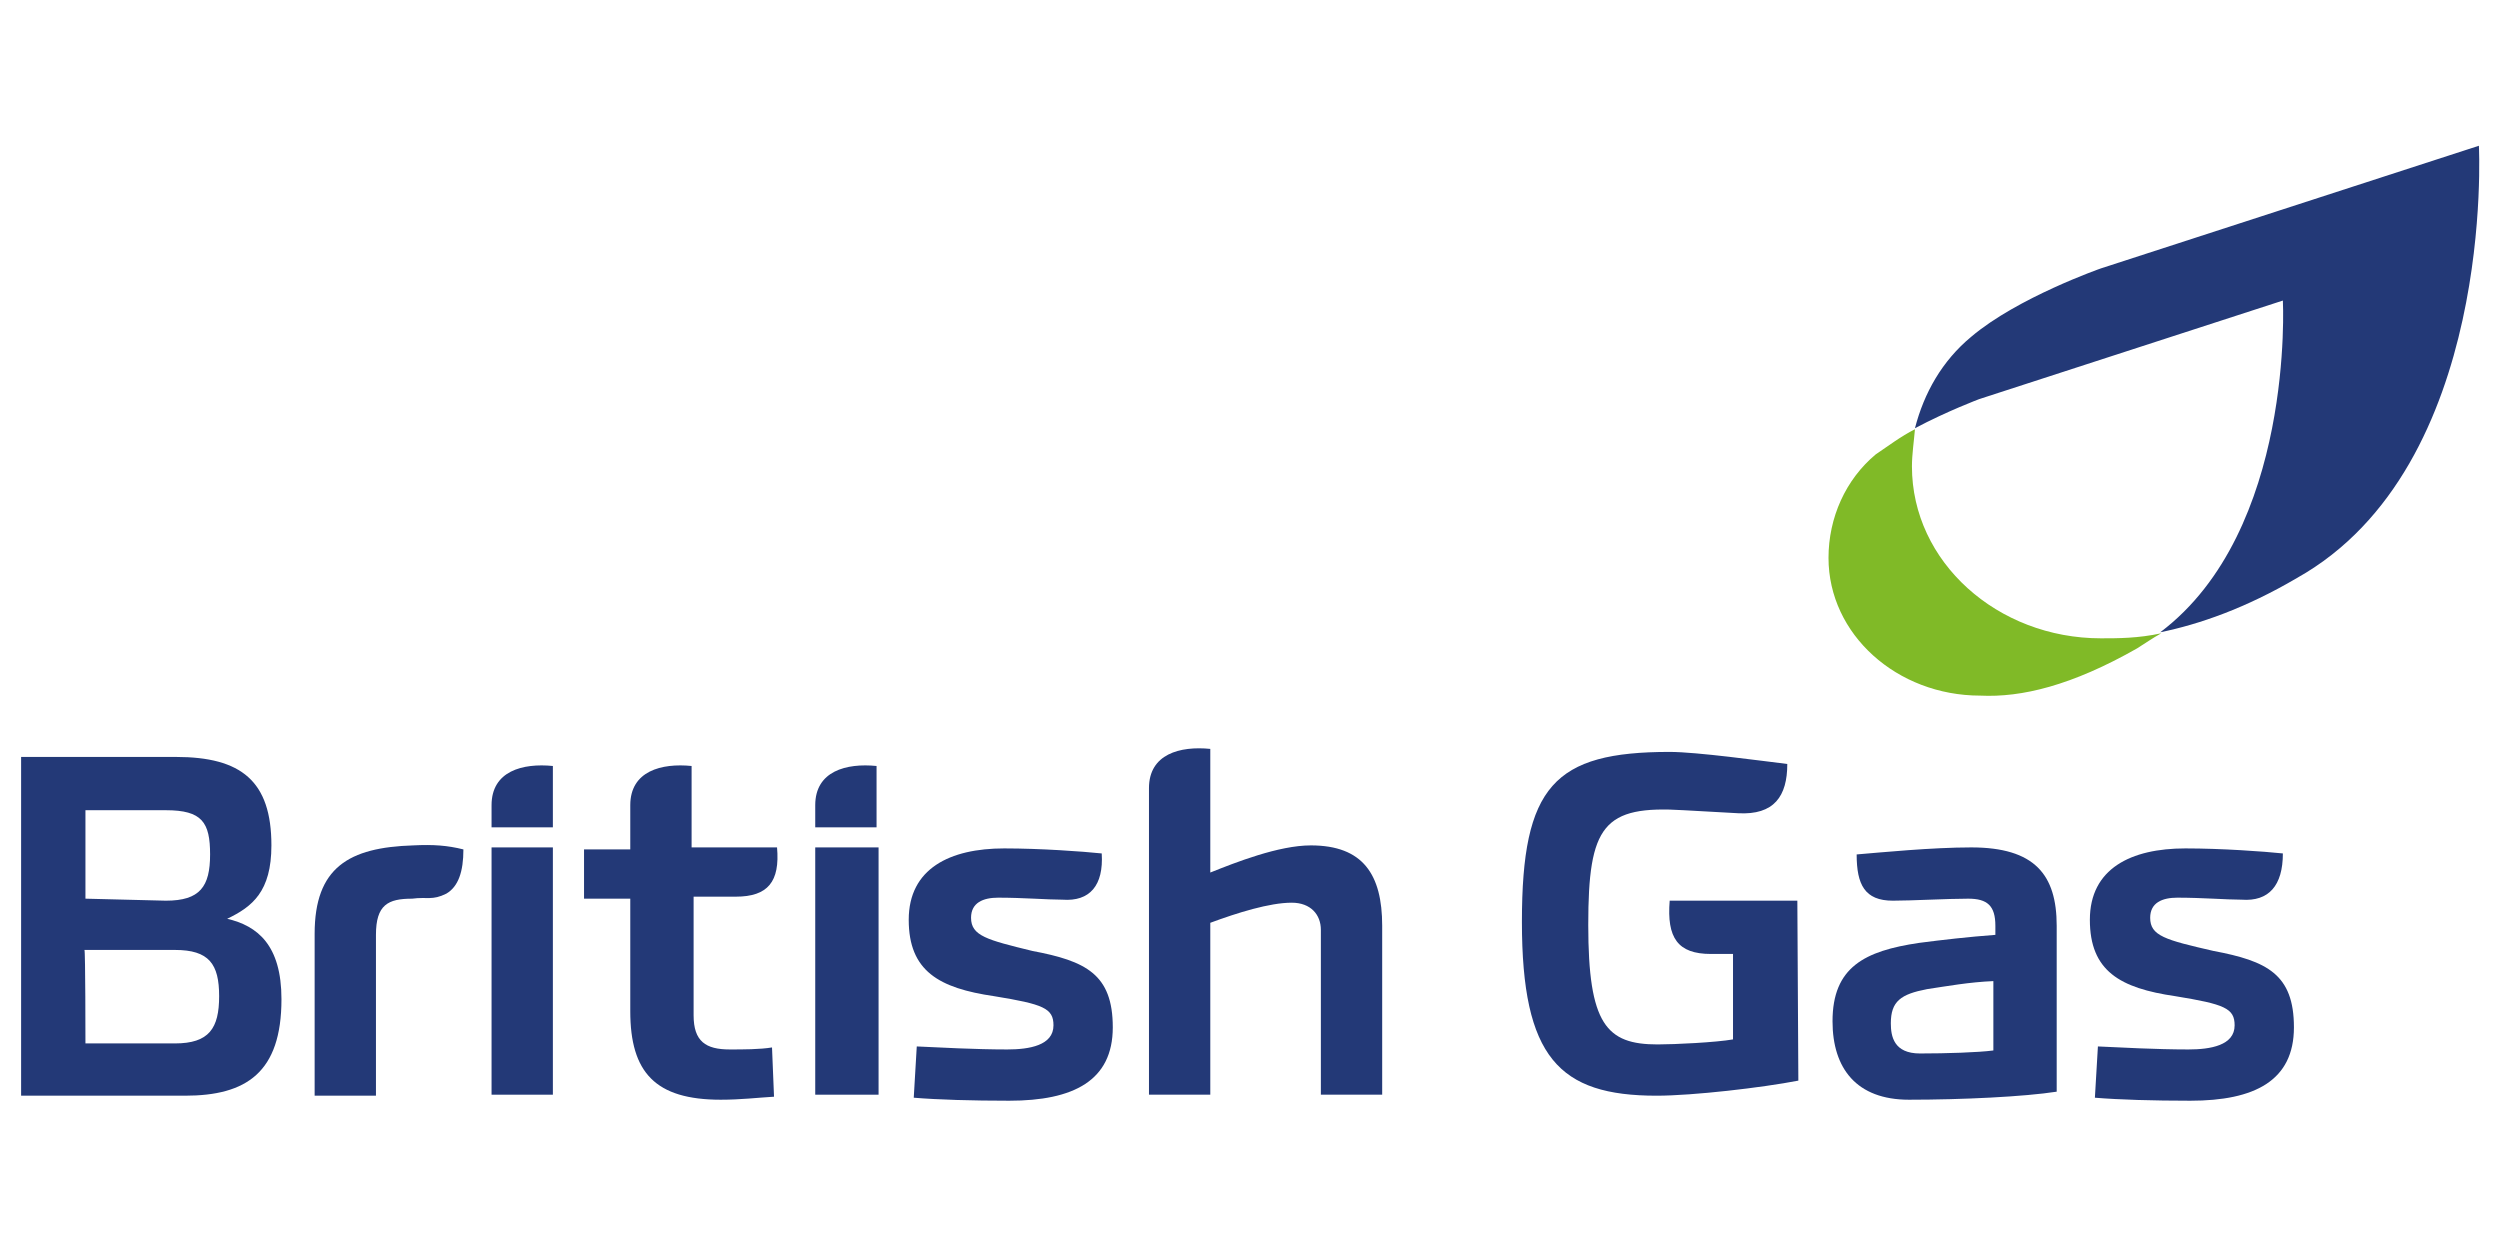
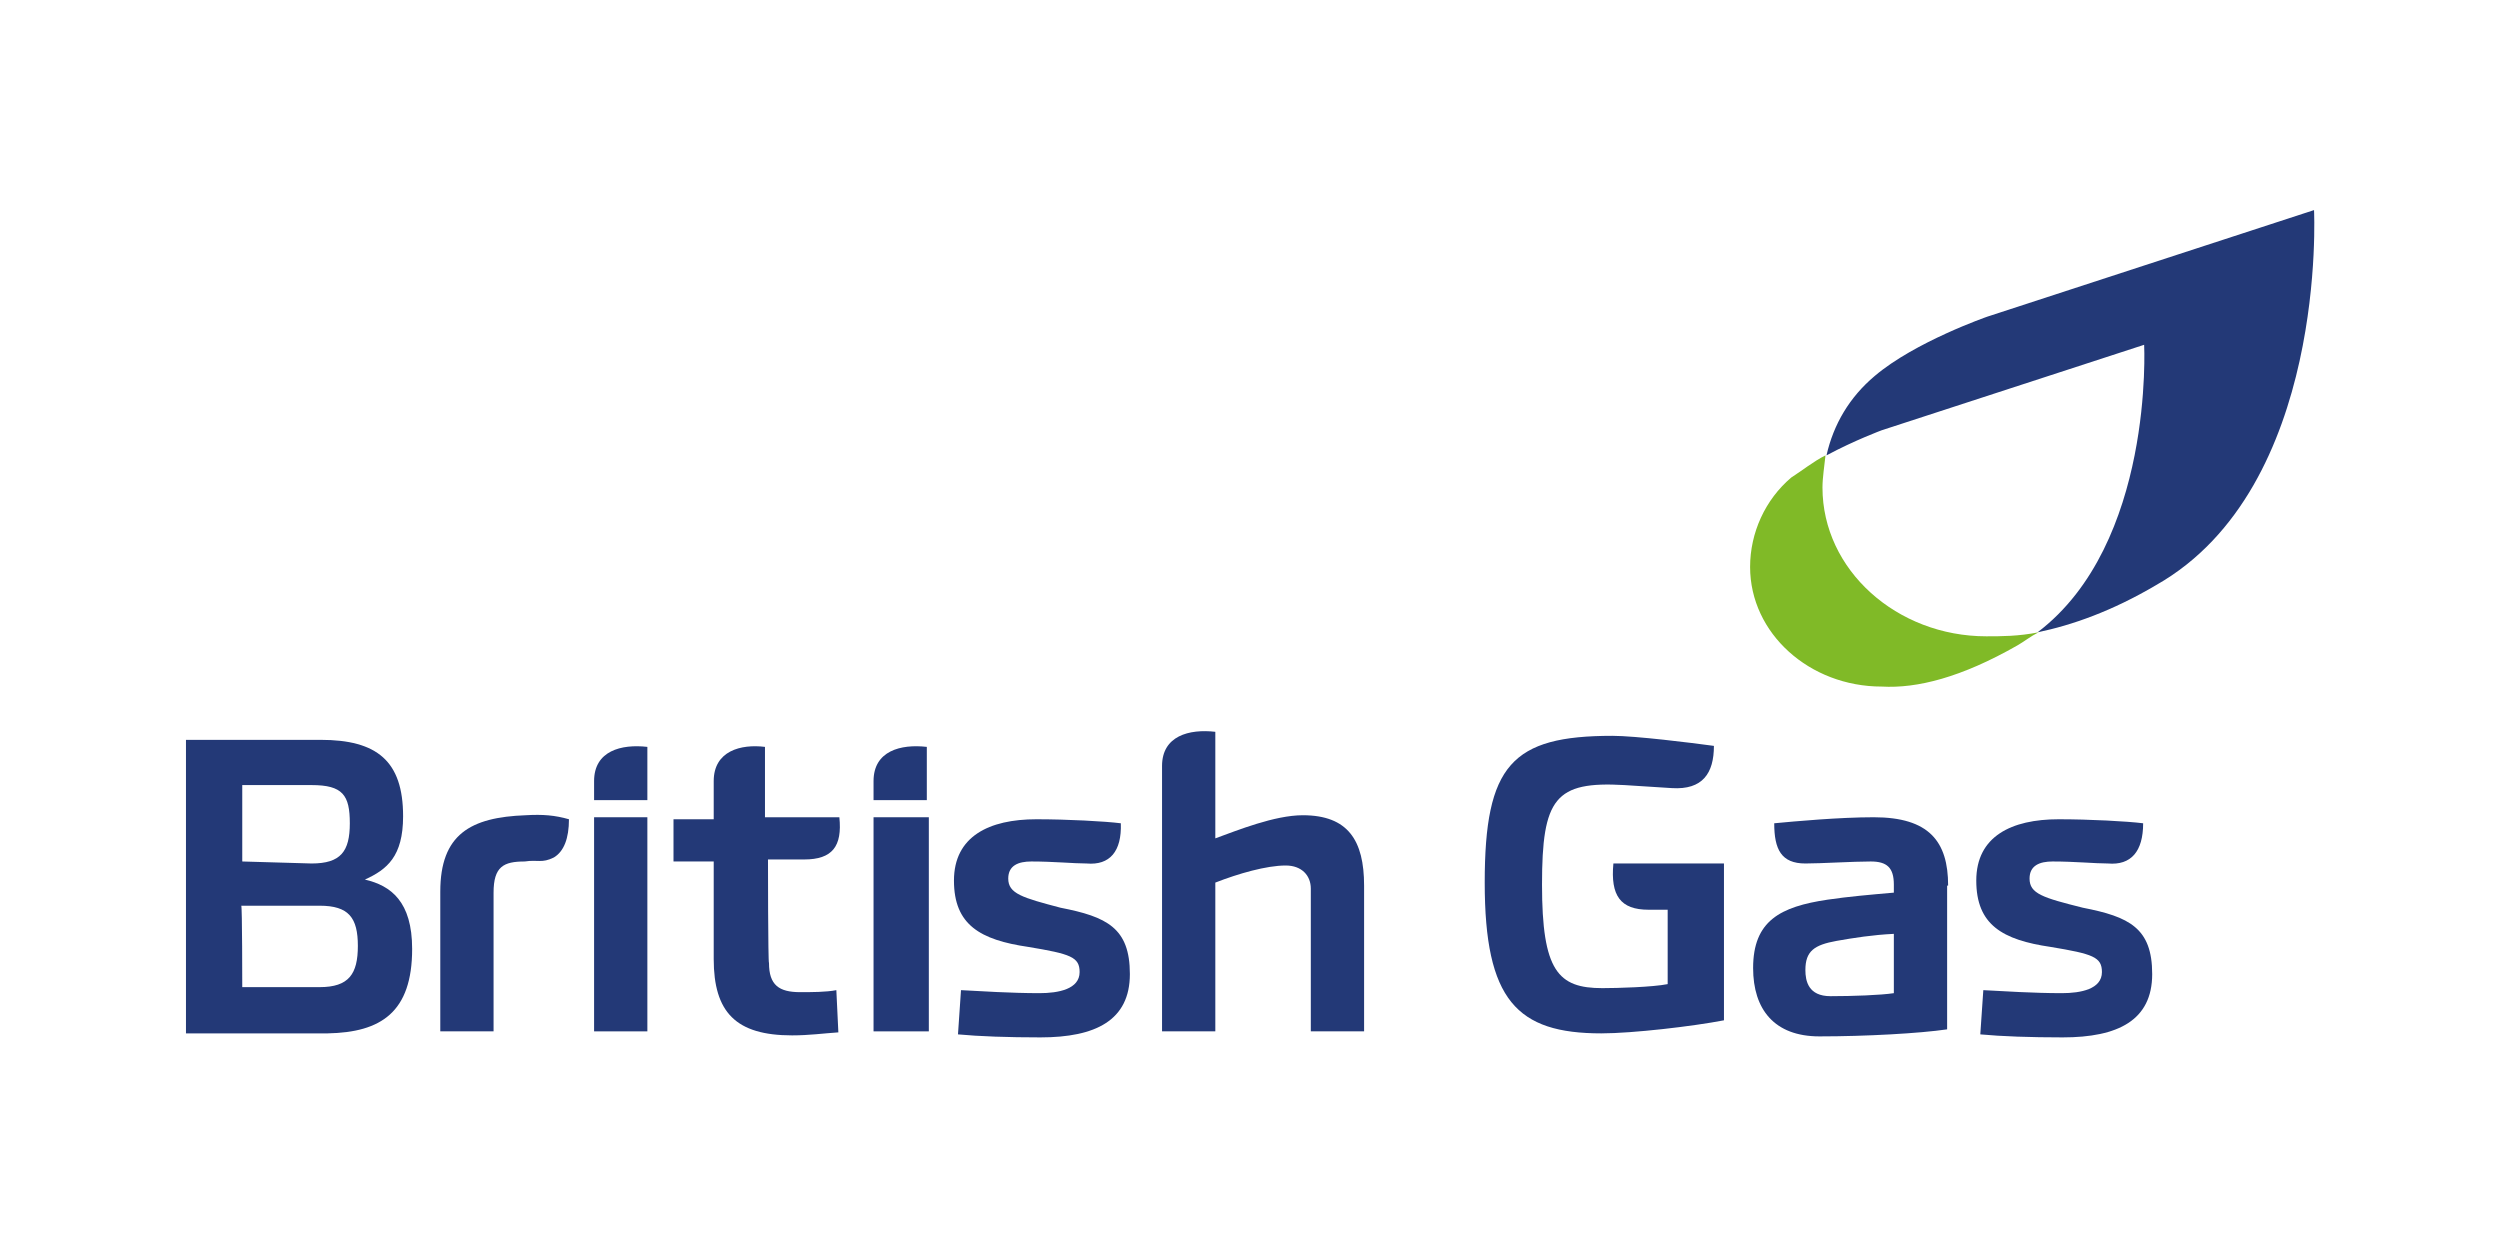
<svg xmlns="http://www.w3.org/2000/svg" version="1.1" id="Calque_1" x="0px" y="0px" viewBox="0 0 248.7 123.9" style="enable-background:new 0 0 248.7 123.9;" xml:space="preserve">
  <style type="text/css">
	.st0{fill:#233977;}
	.st1{fill:#80BA27;}
</style>
  <g>
    <g>
-       <path class="st0" d="M48.9,82.3H55v-6.1c-3-0.3-6.1,0.5-6.1,3.9V82.3z" />
-       <path class="st0" d="M41.1,84.1c-6.4,0.2-9.8,2.2-9.8,8.8V109h6.1V93c0-3,1.2-3.6,3.6-3.6c1.5-0.2,2,0.2,3.4-0.5    c1.2-0.7,1.7-2.2,1.7-4.4C44.5,84.1,43.1,84,41.1,84.1" />
-       <path class="st0" d="M8.5,89.4v-8.8h8c3.6,0,4.4,1.2,4.4,4.4c0,3.2-1,4.6-4.4,4.6L8.5,89.4L8.5,89.4z M28,99.4    c0-5.4-2.4-7.3-5.4-8c2.5-1.2,4.4-2.7,4.4-7.3c0-6.4-3-8.8-9.5-8.8H2.1V109h16.3C24.5,109,28,106.7,28,99.4 M8.4,94.5h9    c3.4,0,4.4,1.4,4.4,4.6s-1,4.7-4.4,4.7H8.5C8.5,103.8,8.5,94.5,8.4,94.5z" />
-       <path class="st0" d="M81.1,82.3h6.1v-6.1c-3-0.3-6.1,0.5-6.1,3.9V82.3z" />
-       <rect x="81.1" y="84.3" class="st0" width="6.3" height="24.6" />
-       <path class="st0" d="M130.4,84.1c-3.2,0-7.5,1.7-10,2.7V74.5c-3-0.3-6.1,0.5-6.1,3.9v30.5h6.1V91.8c2.7-1,5.9-2,8.1-2    c1.9,0,2.9,1.2,2.9,2.7v16.4h6.1V92.1C137.5,87,135.6,84.1,130.4,84.1" />
-       <rect x="48.9" y="84.3" class="st0" width="6.1" height="24.6" />
-       <path class="st0" d="M69,89.2h4.2c3.2,0,4.4-1.5,4.1-4.9h-8.5v-8.1c-3-0.3-6.1,0.5-6.1,3.9v4.4h-4.6v4.9h4.6v11.2    c0,6.1,2.5,8.8,9,8.8c2,0,3.6-0.2,5.3-0.3l-0.2-4.9c-1.2,0.2-2.9,0.2-4.2,0.2c-2.4,0-3.6-0.8-3.6-3.4C69,101,69,89.2,69,89.2z" />
-       <path class="st0" d="M96.6,91.3c0-1.5,1.2-2,2.7-2c2.5,0,4.9,0.2,6.4,0.2c2.7,0.2,4.1-1.4,3.9-4.6c-1.9-0.2-6.1-0.5-9.7-0.5    c-5.4,0-9.5,2-9.5,7.1s3,6.8,8.5,7.6c4.9,0.8,5.9,1.2,5.9,2.9c0,2-2.4,2.4-4.6,2.4c-3.2,0-6.8-0.2-9-0.3l-0.3,5.1    c2.4,0.2,5.8,0.3,9.5,0.3c6.4,0,10.3-2,10.3-7.3s-2.7-6.6-8-7.6C98.2,93.5,96.6,93.1,96.6,91.3" />
-       <path class="st0" d="M178.8,89.6h-12.7c-0.3,3.7,0.8,5.3,4.1,5.3h2.2v8.5c-1.7,0.3-5.8,0.5-7.5,0.5c-5.1,0-6.9-2-6.9-11.9    s1.5-11.9,9.5-11.4l5.4,0.3c3.6,0.2,4.9-1.7,4.9-4.9c-2.5-0.3-9-1.2-11.7-1.2c-11.5,0-14.7,3.4-14.7,16.9s3.7,17.3,13.4,17.3    c3.6,0,10.5-0.8,14.1-1.5L178.8,89.6L178.8,89.6z" />
-       <path class="st0" d="M213.9,91.3c0-1.5,1.2-2,2.7-2c2.5,0,4.9,0.2,6.4,0.2c2.7,0.2,4.1-1.4,4.1-4.6c-1.9-0.2-6.1-0.5-9.7-0.5    c-5.4,0-9.5,2-9.5,7.1s3,6.8,8.5,7.6c4.9,0.8,5.9,1.2,5.9,2.9c0,2-2.4,2.4-4.6,2.4c-3.2,0-6.8-0.2-9-0.3l-0.3,5.1    c2.4,0.2,5.8,0.3,9.5,0.3c6.4,0,10.3-2,10.3-7.3s-2.7-6.6-8-7.6C215.4,93.5,213.9,93.1,213.9,91.3" />
-       <path class="st0" d="M204.6,92.1c0-5.1-2.2-7.8-8.5-7.8c-3.9,0-9,0.5-11.4,0.7c0,3,0.8,4.6,3.6,4.6c1.9,0,5.4-0.2,7.5-0.2    c1.9,0,2.7,0.7,2.7,2.7V93c-2.7,0.2-5.3,0.5-7.6,0.8c-5.4,0.8-8.6,2.4-8.6,7.8c0,4.7,2.4,7.8,7.6,7.8c5.3,0,11.5-0.3,14.7-0.8    V92.1L204.6,92.1z M198.3,104.5c-1.5,0.2-4.7,0.3-7.3,0.3s-2.9-1.7-2.9-3c0-2.2,1-2.9,3.6-3.4c2-0.3,4.2-0.7,6.6-0.8L198.3,104.5    L198.3,104.5z" />
+       <path class="st0" d="M59.1,79.6h5.3v-5.3c-2.6-0.3-5.3,0.4-5.3,3.4V79.6z" />
+       <path class="st0" d="M52.3,81.1c-5.5,0.2-8.5,1.9-8.5,7.6v13.9h5.3V88.8c0-2.6,1-3.1,3.1-3.1c1.3-0.2,1.7,0.2,2.9-0.4    c1-0.6,1.5-1.9,1.5-3.8C55.2,81.1,54,81,52.3,81.1" />
+       <path class="st0" d="M24.1,85.7v-7.6H31c3.1,0,3.8,1,3.8,3.8c0,2.8-0.9,4-3.8,4L24.1,85.7L24.1,85.7z M41,94.4    c0-4.7-2.1-6.3-4.7-6.9c2.2-1,3.8-2.3,3.8-6.3c0-5.5-2.6-7.6-8.2-7.6H18.5v29.2h14.1C37.9,102.7,41,100.7,41,94.4 M24,90.1h7.8    c2.9,0,3.8,1.2,3.8,4c0,2.8-0.9,4.1-3.8,4.1h-7.7C24.1,98.2,24.1,90.1,24,90.1z" />
+       <path class="st0" d="M86.9,79.6h5.3v-5.3c-2.6-0.3-5.3,0.4-5.3,3.4V79.6z" />
+       <rect x="86.9" y="81.3" class="st0" width="5.5" height="21.3" />
+       <path class="st0" d="M129.6,81.1c-2.8,0-6.5,1.5-8.7,2.3V72.8c-2.6-0.3-5.3,0.4-5.3,3.4v26.4h5.3V87.8c2.3-0.9,5.1-1.7,7-1.7    c1.6,0,2.5,1,2.5,2.3v14.2h5.3V88.1C135.7,83.6,134.1,81.1,129.6,81.1" />
+       <rect x="59.1" y="81.3" class="st0" width="5.3" height="21.3" />
+       <path class="st0" d="M76.4,85.5h3.6c2.8,0,3.8-1.3,3.5-4.2h-7.4v-7C73.7,74,71,74.7,71,77.7v3.8h-4v4.2h4v9.7    c0,5.3,2.2,7.6,7.8,7.6c1.7,0,3.1-0.2,4.6-0.3l-0.2-4.2c-1,0.2-2.5,0.2-3.6,0.2c-2.1,0-3.1-0.7-3.1-2.9    C76.4,95.8,76.4,85.5,76.4,85.5z" />
+       <path class="st0" d="M100.3,87.4c0-1.3,1-1.7,2.3-1.7c2.2,0,4.2,0.2,5.5,0.2c2.3,0.2,3.5-1.2,3.4-4c-1.6-0.2-5.3-0.4-8.4-0.4    c-4.7,0-8.2,1.7-8.2,6.1s2.6,5.9,7.4,6.6c4.2,0.7,5.1,1,5.1,2.5c0,1.7-2.1,2.1-4,2.1c-2.8,0-5.9-0.2-7.8-0.3l-0.3,4.4    c2.1,0.2,5,0.3,8.2,0.3c5.5,0,8.9-1.7,8.9-6.3c0-4.6-2.3-5.7-6.9-6.6C101.7,89.3,100.3,88.9,100.3,87.4" />
+       <path class="st0" d="M171.5,85.9h-11c-0.3,3.2,0.7,4.6,3.5,4.6h1.9v7.4c-1.5,0.3-5,0.4-6.5,0.4c-4.4,0-6-1.7-6-10.3    s1.3-10.3,8.2-9.9l4.7,0.3c3.1,0.2,4.2-1.5,4.2-4.2c-2.2-0.3-7.8-1-10.1-1c-10,0-12.7,2.9-12.7,14.6s3.2,15,11.6,15    c3.1,0,9.1-0.7,12.2-1.3L171.5,85.9L171.5,85.9z" />
+       <path class="st0" d="M201.9,87.4c0-1.3,1-1.7,2.3-1.7c2.2,0,4.2,0.2,5.5,0.2c2.3,0.2,3.5-1.2,3.5-4c-1.6-0.2-5.3-0.4-8.4-0.4    c-4.7,0-8.2,1.7-8.2,6.1s2.6,5.9,7.4,6.6c4.2,0.7,5.1,1,5.1,2.5c0,1.7-2.1,2.1-4,2.1c-2.8,0-5.9-0.2-7.8-0.3l-0.3,4.4    c2.1,0.2,5,0.3,8.2,0.3c5.5,0,8.9-1.7,8.9-6.3c0-4.6-2.3-5.7-6.9-6.6C203.2,89.3,201.9,88.9,201.9,87.4" />
+       <path class="st0" d="M193.8,88.1c0-4.4-1.9-6.8-7.4-6.8c-3.4,0-7.8,0.4-9.9,0.6c0,2.6,0.7,4,3.1,4c1.6,0,4.7-0.2,6.5-0.2    c1.6,0,2.3,0.6,2.3,2.3v0.8c-2.3,0.2-4.6,0.4-6.6,0.7c-4.7,0.7-7.4,2.1-7.4,6.8c0,4.1,2.1,6.8,6.6,6.8c4.6,0,10-0.3,12.7-0.7V88.1    L193.8,88.1z M188.4,98.8c-1.3,0.2-4.1,0.3-6.3,0.3s-2.5-1.5-2.5-2.6c0-1.9,0.9-2.5,3.1-2.9c1.7-0.3,3.6-0.6,5.7-0.7V98.8    L188.4,98.8z" />
    </g>
-     <path class="st0" d="M246.6,14.5L209,26.7c0,0-8.3,2.9-12.9,6.8c-2.9,2.4-4.7,5.6-5.6,9.1c3.2-1.7,6.4-2.9,6.4-2.9l30.2-9.8   c0,0,1.2,22.9-12.2,33c3.9-0.8,8.5-2.4,13.6-5.4C248.3,46.4,246.6,14.5,246.6,14.5L246.6,14.5L246.6,14.5z" />
-     <path class="st1" d="M209,63.5L209,63.5c-10.3,0-18.8-7.6-18.8-17.1c0-1.2,0.2-2.5,0.3-3.7c-1.4,0.7-2.7,1.7-3.9,2.5   c-3,2.5-4.7,6.3-4.7,10.3c0,7.6,6.8,13.7,15.1,13.7l0,0c4.1,0.2,9.1-1,15.6-4.7c0.8-0.5,1.5-1,2.4-1.5   C212.7,63.5,210.7,63.5,209,63.5L209,63.5z" />
+     <path class="st0" d="M230.2,20.9l-32.5,10.6c0,0-7.2,2.5-11.2,5.9c-2.5,2.1-4.1,4.8-4.8,7.9c2.8-1.5,5.5-2.5,5.5-2.5l26.1-8.5   c0,0,1,19.8-10.6,28.6c3.4-0.7,7.4-2.1,11.8-4.7C231.6,48.5,230.2,20.9,230.2,20.9L230.2,20.9L230.2,20.9z" />
+     <path class="st1" d="M197.6,63.3L197.6,63.3c-8.9,0-16.3-6.6-16.3-14.8c0-1,0.2-2.2,0.3-3.2c-1.2,0.6-2.3,1.5-3.4,2.2   c-2.6,2.2-4.1,5.5-4.1,8.9c0,6.6,5.9,11.9,13.1,11.9l0,0c3.5,0.2,7.9-0.9,13.5-4.1c0.7-0.4,1.3-0.9,2.1-1.3   C200.8,63.3,199.1,63.3,197.6,63.3L197.6,63.3z" />
  </g>
</svg>
